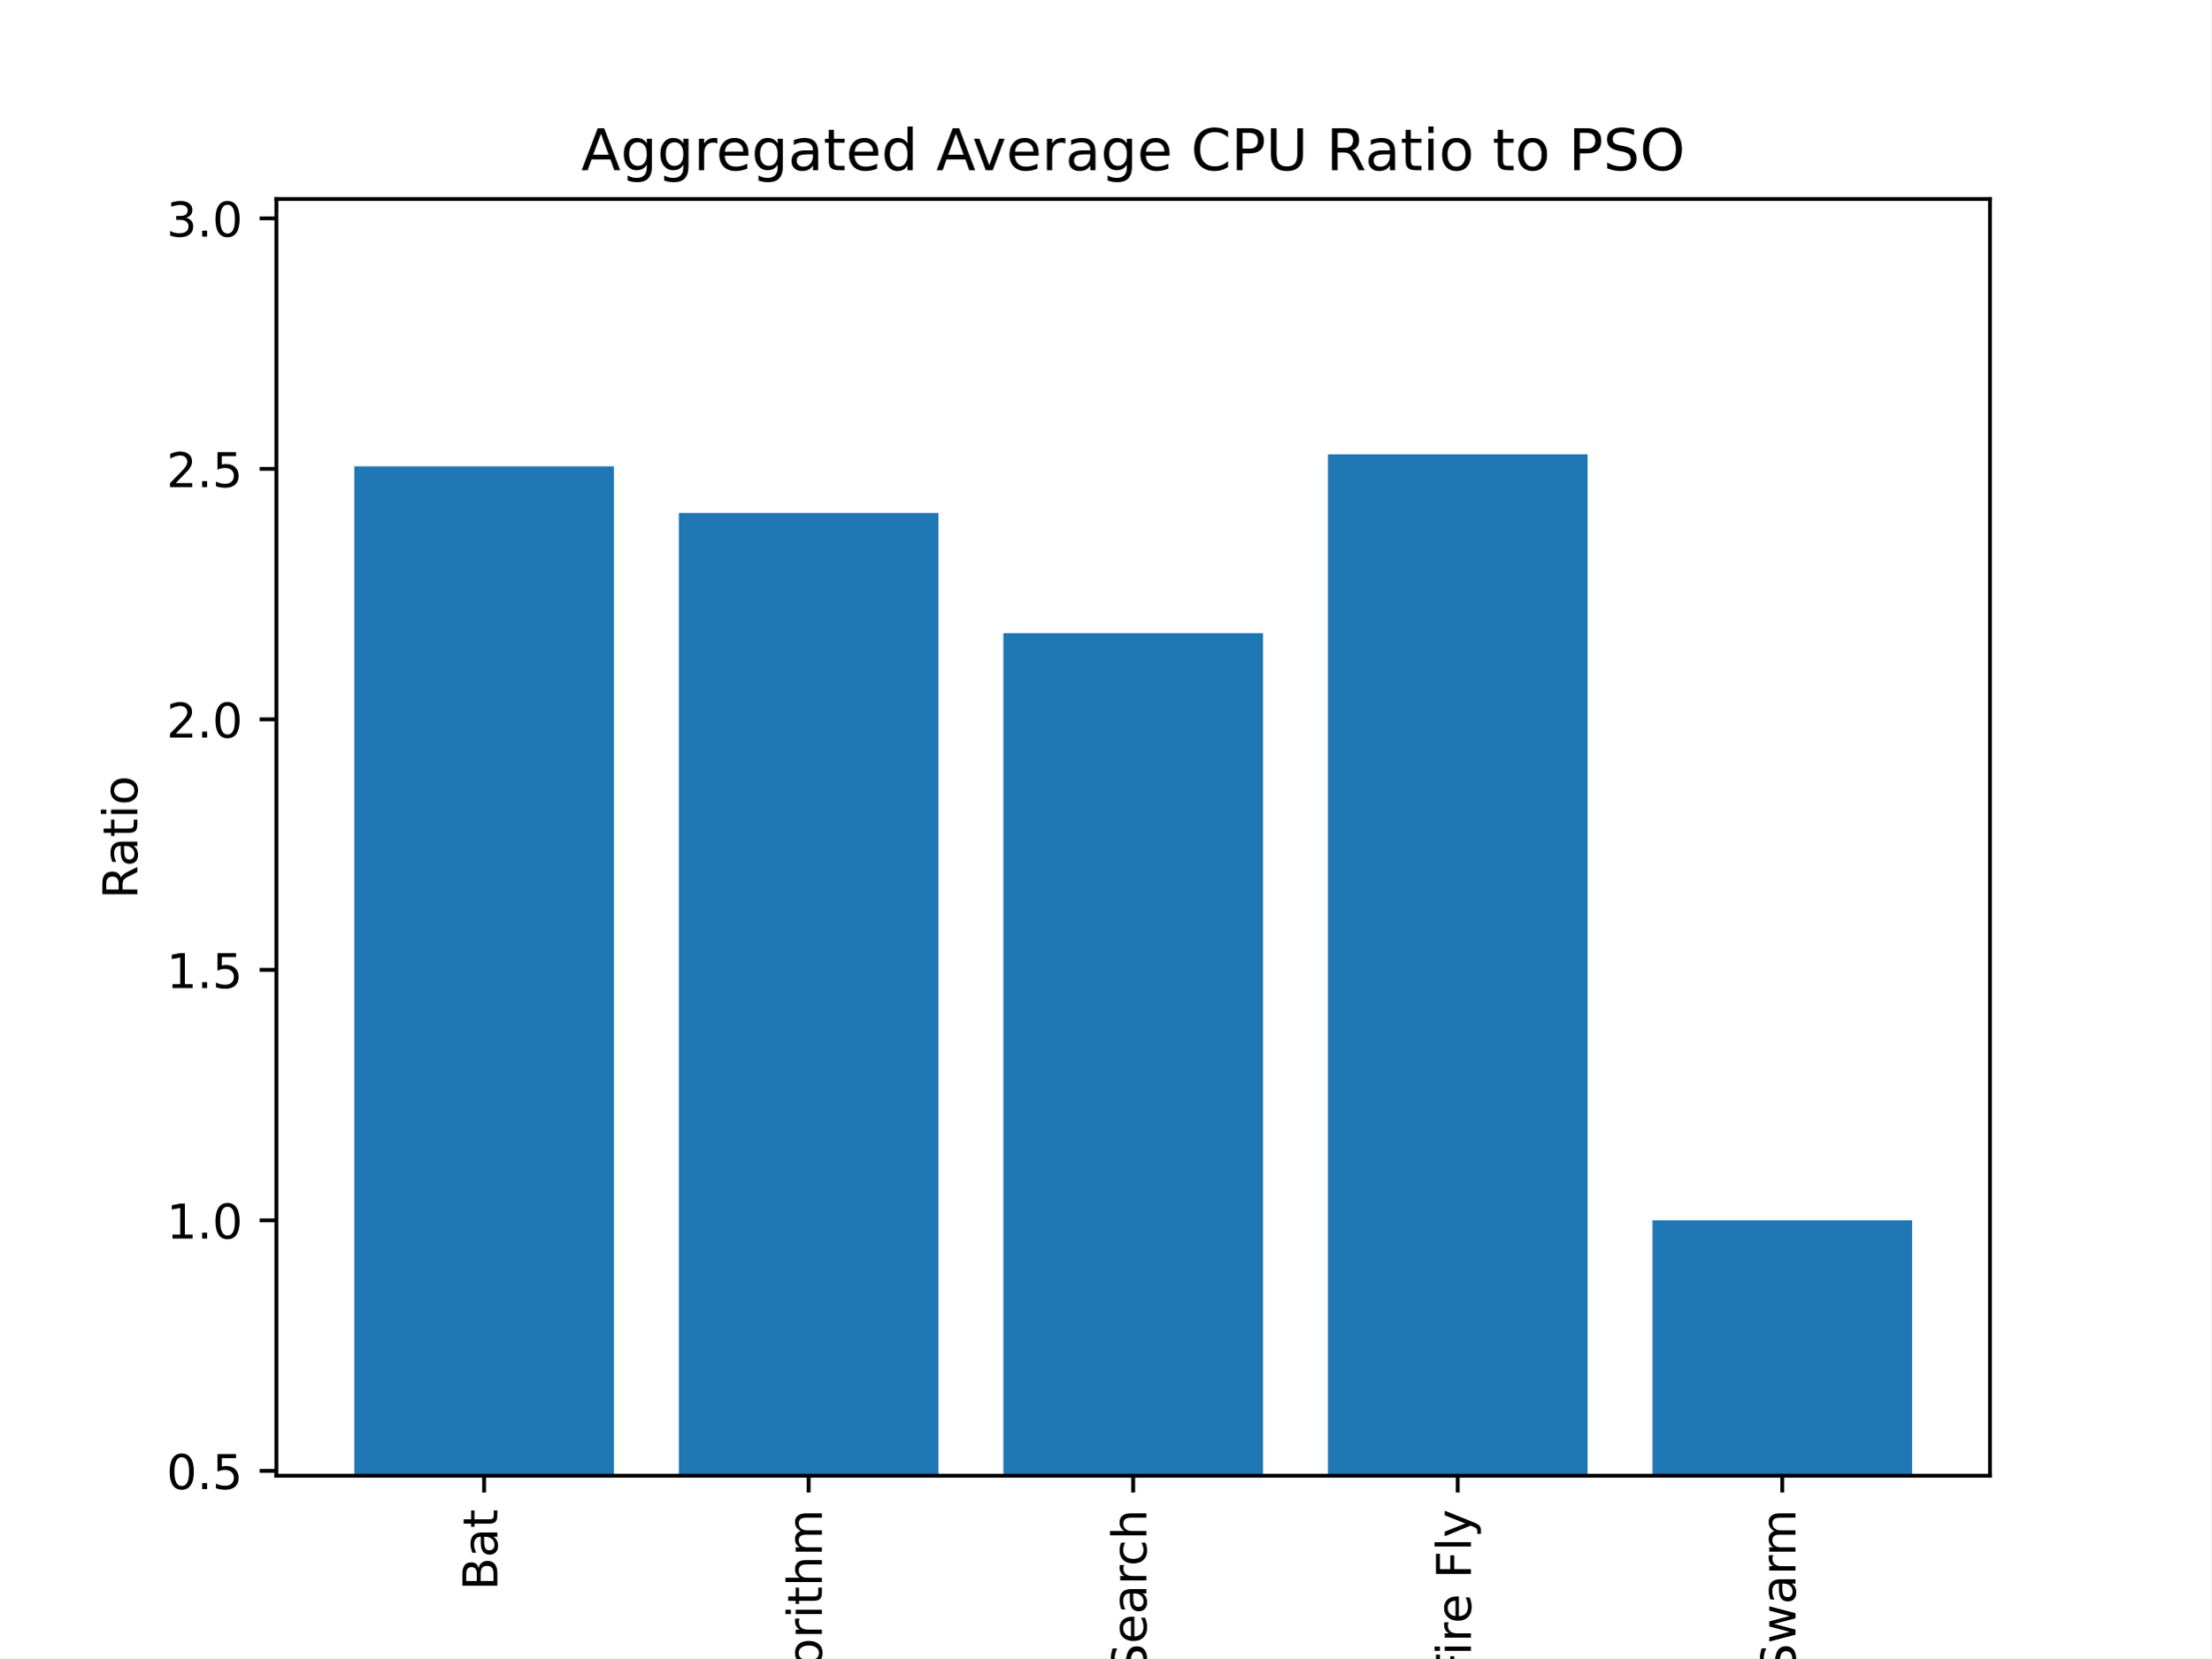
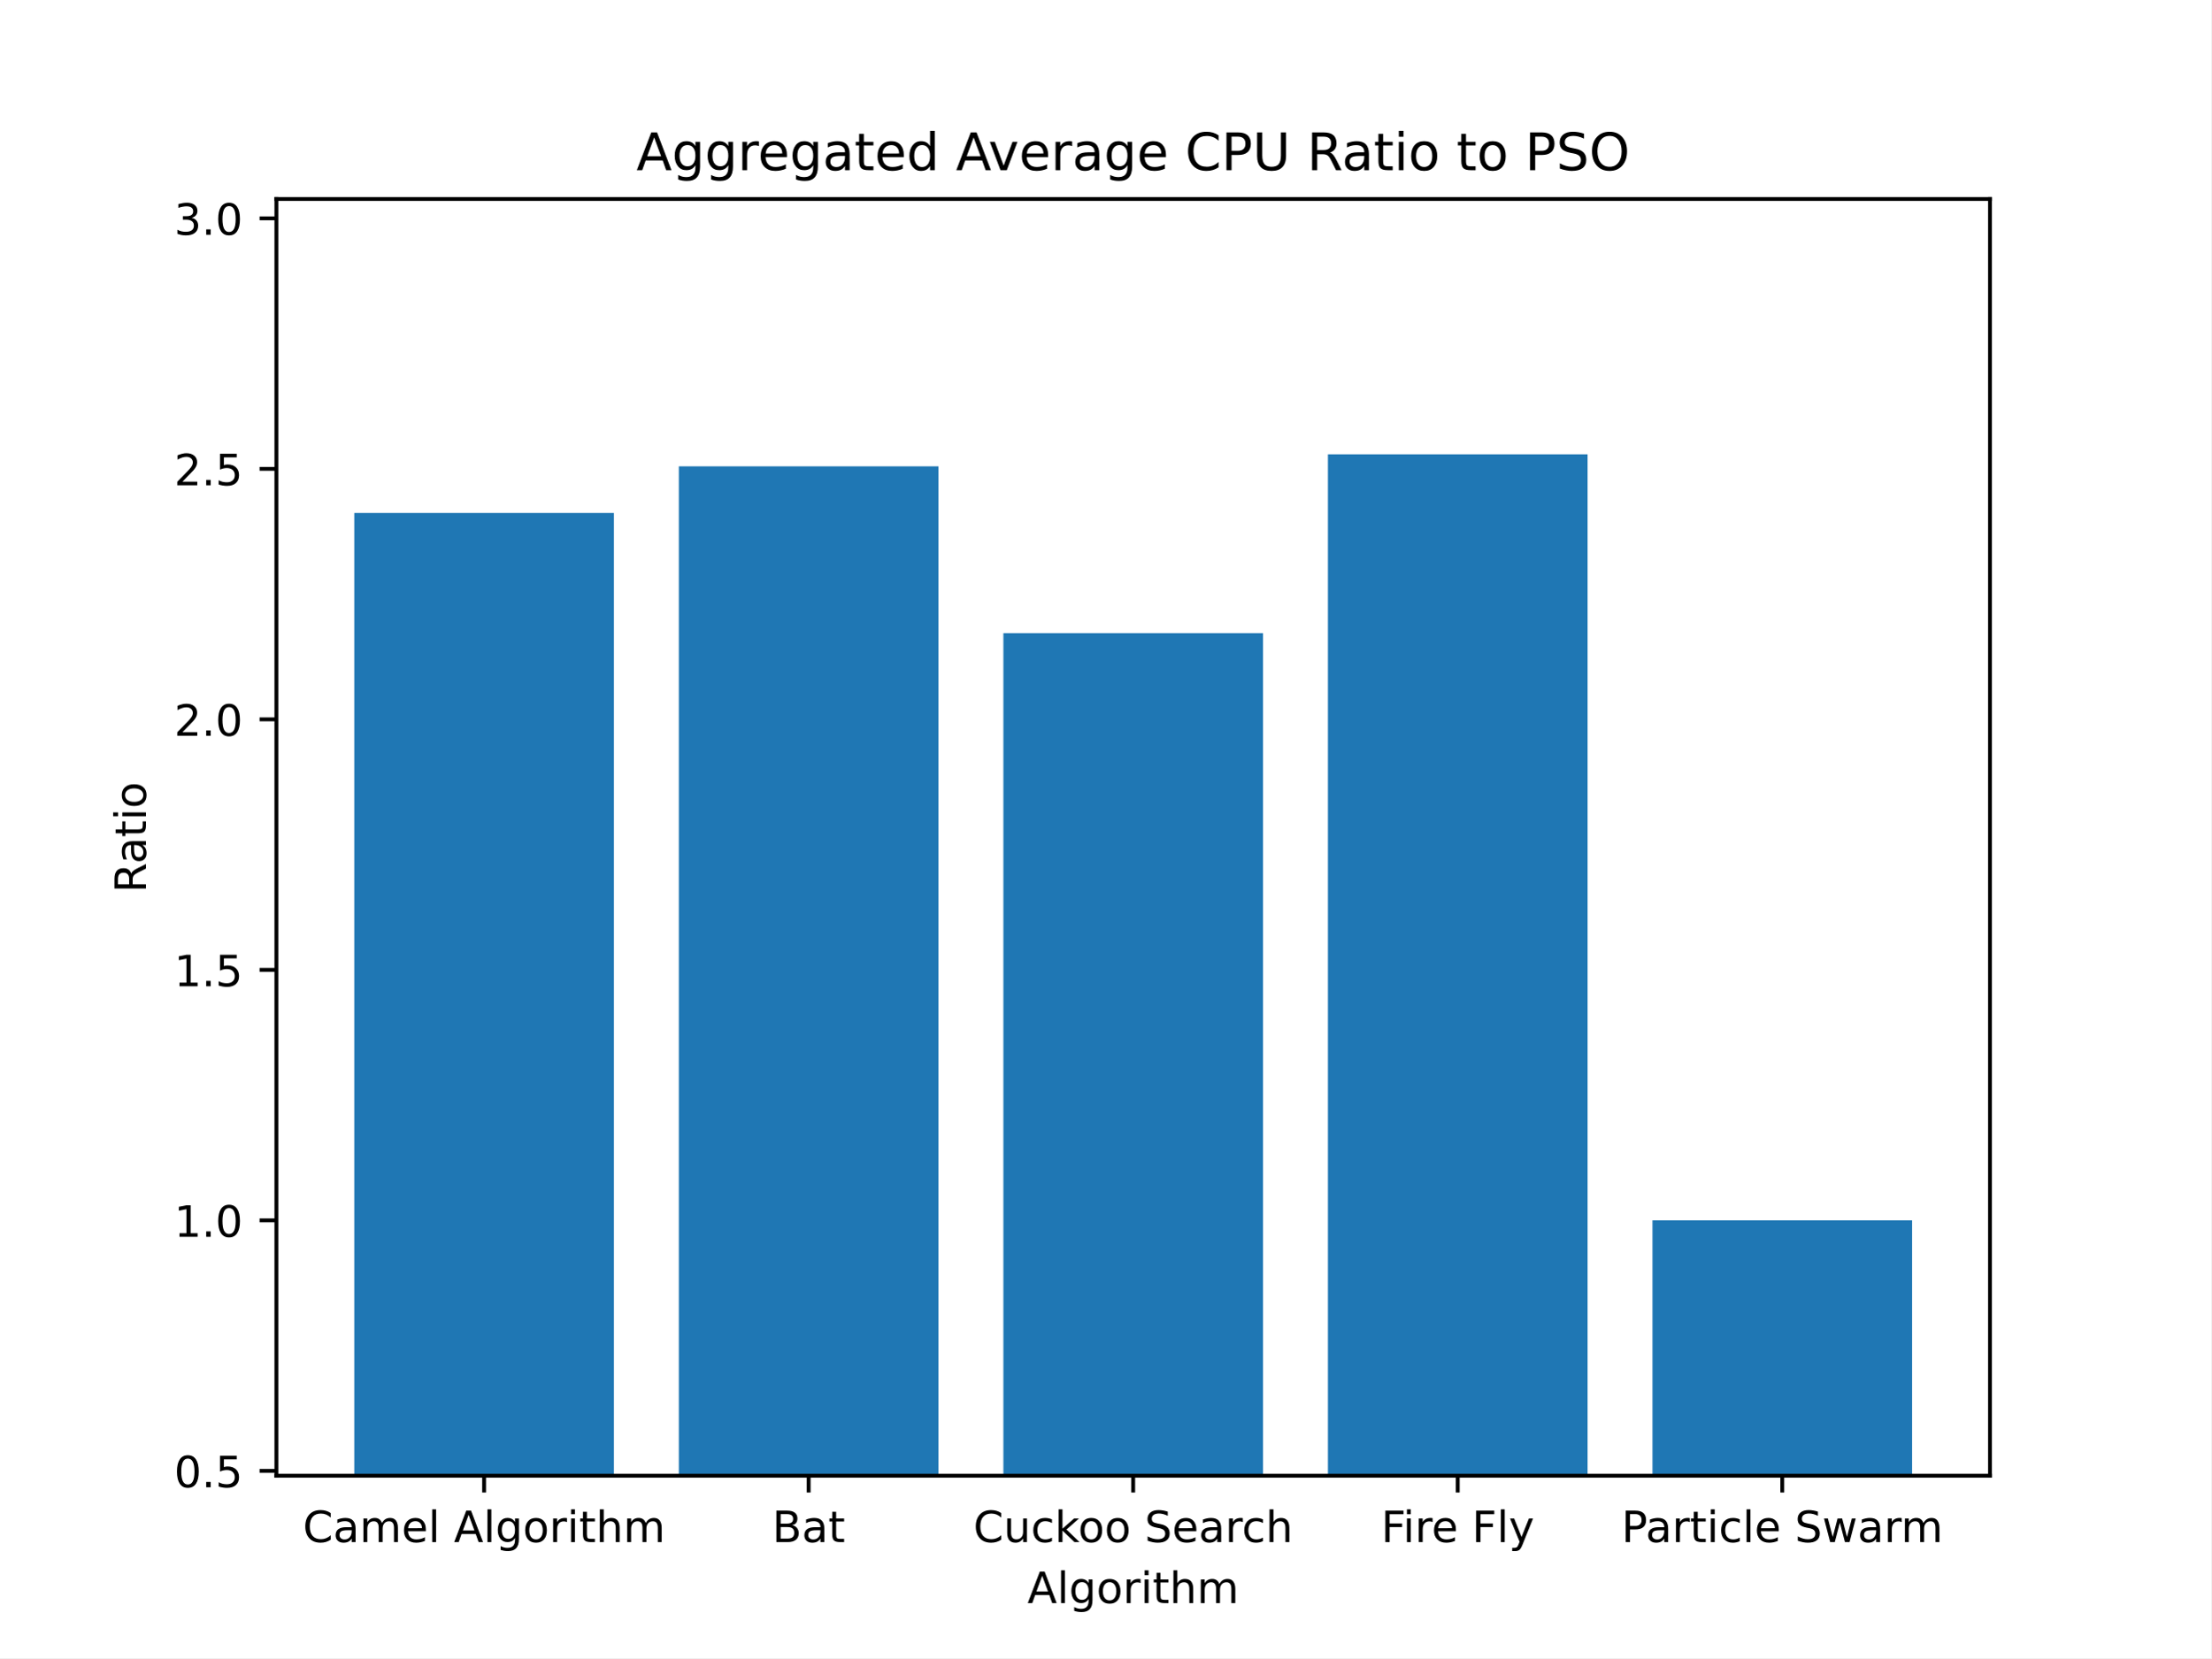
<svg xmlns="http://www.w3.org/2000/svg" xmlns:xlink="http://www.w3.org/1999/xlink" width="460.8pt" height="345.6pt" viewBox="0 0 460.8 345.6" version="1.1">
  <defs>
    <style type="text/css">*{stroke-linejoin: round; stroke-linecap: butt}</style>
  </defs>
  <g id="figure_1">
    <g id="patch_1">
      <path d="M 0 345.6  L 460.8 345.6  L 460.8 0  L 0 0  z " style="fill: #ffffff" />
    </g>
    <g id="axes_1">
      <g id="patch_2">
        <path d="M 57.6 307.584  L 414.72 307.584  L 414.72 41.472  L 57.6 41.472  z " style="fill: #ffffff" />
      </g>
      <g id="patch_3">
-         <path d="M 73.833 358.787  L 127.942 358.787  L 127.942 97.201  L 73.833 97.201  z " clip-path="url(#p4c6d7334a8)" style="fill: #1f77b4" />
+         <path d="M 73.833 358.787  L 127.942 358.787  L 127.942 106.912  L 73.833 106.912  z " clip-path="url(#p4c7af1ce9f)" style="fill: #1f77b4" />
      </g>
      <g id="patch_4">
-         <path d="M 141.469 358.787  L 195.578 358.787  L 195.578 106.912  L 141.469 106.912  z " clip-path="url(#p4c6d7334a8)" style="fill: #1f77b4" />
+         <path d="M 141.469 358.787  L 195.578 358.787  L 195.578 97.201  L 141.469 97.201  z " clip-path="url(#p4c7af1ce9f)" style="fill: #1f77b4" />
      </g>
      <g id="patch_5">
-         <path d="M 209.105 358.787  L 263.215 358.787  L 263.215 131.974  L 209.105 131.974  z " clip-path="url(#p4c6d7334a8)" style="fill: #1f77b4" />
+         <path d="M 209.105 358.787  L 263.215 358.787  L 263.215 131.974  L 209.105 131.974  z " clip-path="url(#p4c7af1ce9f)" style="fill: #1f77b4" />
      </g>
      <g id="patch_6">
-         <path d="M 276.742 358.787  L 330.851 358.787  L 330.851 94.694  L 276.742 94.694  z " clip-path="url(#p4c6d7334a8)" style="fill: #1f77b4" />
+         <path d="M 276.742 358.787  L 330.851 358.787  L 330.851 94.694  L 276.742 94.694  z " clip-path="url(#p4c7af1ce9f)" style="fill: #1f77b4" />
      </g>
      <g id="patch_7">
-         <path d="M 344.378 358.787  L 398.487 358.787  L 398.487 254.362  L 344.378 254.362  z " clip-path="url(#p4c6d7334a8)" style="fill: #1f77b4" />
+         <path d="M 344.378 358.787  L 398.487 358.787  L 398.487 254.362  L 344.378 254.362  z " clip-path="url(#p4c7af1ce9f)" style="fill: #1f77b4" />
      </g>
      <g id="matplotlib.axis_1">
        <g id="xtick_1">
          <g id="line2d_1">
            <defs>
-               <path id="m0f047993d8" d="M 0 0  L 0 3.5  " style="stroke: #000000; stroke-width: 0.8" />
+               <path id="maba3659eba" d="M 0 0  L 0 3.5  " style="stroke: #000000; stroke-width: 0.8" />
            </defs>
            <g>
-               <use xlink:href="#m0f047993d8" x="100.887" y="307.584" style="stroke: #000000; stroke-width: 0.8" />
+               <use xlink:href="#maba3659eba" x="100.887" y="307.584" style="stroke: #000000; stroke-width: 0.8" />
            </g>
          </g>
          <g id="text_1">
-             <g transform="translate(103.6466 331.4934)rotate(-90)scale(0.1 -0.1)">
-               <defs>
-                 <path id="DejaVuSans-42" d="M 1259 2228  L 1259 519  L 2272 519  Q 2781 519 3026 730  Q 3272 941 3272 1375  Q 3272 1813 3026 2020  Q 2781 2228 2272 2228  L 1259 2228  z M 1259 4147  L 1259 2741  L 2194 2741  Q 2656 2741 2882 2914  Q 3109 3088 3109 3444  Q 3109 3797 2882 3972  Q 2656 4147 2194 4147  L 1259 4147  z M 628 4666  L 2241 4666  Q 2963 4666 3353 4366  Q 3744 4066 3744 3513  Q 3744 3084 3544 2831  Q 3344 2578 2956 2516  Q 3422 2416 3680 2098  Q 3938 1781 3938 1306  Q 3938 681 3513 340  Q 3088 0 2303 0  L 628 0  L 628 4666  z " transform="scale(0.015625)" />
+             <g transform="translate(63.1168 321.4226)scale(0.09 -0.09)">
+               <defs>
+                 <path id="DejaVuSans-43" d="M 4122 4306  L 4122 3641  Q 3803 3938 3442 4084  Q 3081 4231 2675 4231  Q 1875 4231 1450 3742  Q 1025 3253 1025 2328  Q 1025 1406 1450 917  Q 1875 428 2675 428  Q 3081 428 3442 575  Q 3803 722 4122 1019  L 4122 359  Q 3791 134 3420 21  Q 3050 -91 2638 -91  Q 1578 -91 968 557  Q 359 1206 359 2328  Q 359 3453 968 4101  Q 1578 4750 2638 4750  Q 3056 4750 3426 4639  Q 3797 4528 4122 4306  z " transform="scale(0.015625)" />
                <path id="DejaVuSans-61" d="M 2194 1759  Q 1497 1759 1228 1600  Q 959 1441 959 1056  Q 959 750 1161 570  Q 1363 391 1709 391  Q 2188 391 2477 730  Q 2766 1069 2766 1631  L 2766 1759  L 2194 1759  z M 3341 1997  L 3341 0  L 2766 0  L 2766 531  Q 2569 213 2275 61  Q 1981 -91 1556 -91  Q 1019 -91 701 211  Q 384 513 384 1019  Q 384 1609 779 1909  Q 1175 2209 1959 2209  L 2766 2209  L 2766 2266  Q 2766 2663 2505 2880  Q 2244 3097 1772 3097  Q 1472 3097 1187 3025  Q 903 2953 641 2809  L 641 3341  Q 956 3463 1253 3523  Q 1550 3584 1831 3584  Q 2591 3584 2966 3190  Q 3341 2797 3341 1997  z " transform="scale(0.015625)" />
-                 <path id="DejaVuSans-74" d="M 1172 4494  L 1172 3500  L 2356 3500  L 2356 3053  L 1172 3053  L 1172 1153  Q 1172 725 1289 603  Q 1406 481 1766 481  L 2356 481  L 2356 0  L 1766 0  Q 1100 0 847 248  Q 594 497 594 1153  L 594 3053  L 172 3053  L 172 3500  L 594 3500  L 594 4494  L 1172 4494  z " transform="scale(0.015625)" />
-               </defs>
-               <use xlink:href="#DejaVuSans-42" />
-               <use xlink:href="#DejaVuSans-61" x="68.604" />
-               <use xlink:href="#DejaVuSans-74" x="129.883" />
-             </g>
-           </g>
-         </g>
-         <g id="xtick_2">
-           <g id="line2d_2">
-             <g>
-               <use xlink:href="#m0f047993d8" x="168.524" y="307.584" style="stroke: #000000; stroke-width: 0.8" />
-             </g>
-           </g>
-           <g id="text_2">
-             <g transform="translate(171.283 398.5184)rotate(-90)scale(0.1 -0.1)">
-               <defs>
-                 <path id="DejaVuSans-43" d="M 4122 4306  L 4122 3641  Q 3803 3938 3442 4084  Q 3081 4231 2675 4231  Q 1875 4231 1450 3742  Q 1025 3253 1025 2328  Q 1025 1406 1450 917  Q 1875 428 2675 428  Q 3081 428 3442 575  Q 3803 722 4122 1019  L 4122 359  Q 3791 134 3420 21  Q 3050 -91 2638 -91  Q 1578 -91 968 557  Q 359 1206 359 2328  Q 359 3453 968 4101  Q 1578 4750 2638 4750  Q 3056 4750 3426 4639  Q 3797 4528 4122 4306  z " transform="scale(0.015625)" />
                <path id="DejaVuSans-6d" d="M 3328 2828  Q 3544 3216 3844 3400  Q 4144 3584 4550 3584  Q 5097 3584 5394 3201  Q 5691 2819 5691 2113  L 5691 0  L 5113 0  L 5113 2094  Q 5113 2597 4934 2840  Q 4756 3084 4391 3084  Q 3944 3084 3684 2787  Q 3425 2491 3425 1978  L 3425 0  L 2847 0  L 2847 2094  Q 2847 2600 2669 2842  Q 2491 3084 2119 3084  Q 1678 3084 1418 2786  Q 1159 2488 1159 1978  L 1159 0  L 581 0  L 581 3500  L 1159 3500  L 1159 2956  Q 1356 3278 1631 3431  Q 1906 3584 2284 3584  Q 2666 3584 2933 3390  Q 3200 3197 3328 2828  z " transform="scale(0.015625)" />
                <path id="DejaVuSans-65" d="M 3597 1894  L 3597 1613  L 953 1613  Q 991 1019 1311 708  Q 1631 397 2203 397  Q 2534 397 2845 478  Q 3156 559 3463 722  L 3463 178  Q 3153 47 2828 -22  Q 2503 -91 2169 -91  Q 1331 -91 842 396  Q 353 884 353 1716  Q 353 2575 817 3079  Q 1281 3584 2069 3584  Q 2775 3584 3186 3129  Q 3597 2675 3597 1894  z M 3022 2063  Q 3016 2534 2758 2815  Q 2500 3097 2075 3097  Q 1594 3097 1305 2825  Q 1016 2553 972 2059  L 3022 2063  z " transform="scale(0.015625)" />
                <path id="DejaVuSans-6c" d="M 603 4863  L 1178 4863  L 1178 0  L 603 0  L 603 4863  z " transform="scale(0.015625)" />
                <path id="DejaVuSans-20" transform="scale(0.015625)" />
                <path id="DejaVuSans-41" d="M 2188 4044  L 1331 1722  L 3047 1722  L 2188 4044  z M 1831 4666  L 2547 4666  L 4325 0  L 3669 0  L 3244 1197  L 1141 1197  L 716 0  L 50 0  L 1831 4666  z " transform="scale(0.015625)" />
                <path id="DejaVuSans-67" d="M 2906 1791  Q 2906 2416 2648 2759  Q 2391 3103 1925 3103  Q 1463 3103 1205 2759  Q 947 2416 947 1791  Q 947 1169 1205 825  Q 1463 481 1925 481  Q 2391 481 2648 825  Q 2906 1169 2906 1791  z M 3481 434  Q 3481 -459 3084 -895  Q 2688 -1331 1869 -1331  Q 1566 -1331 1297 -1286  Q 1028 -1241 775 -1147  L 775 -588  Q 1028 -725 1275 -790  Q 1522 -856 1778 -856  Q 2344 -856 2625 -561  Q 2906 -266 2906 331  L 2906 616  Q 2728 306 2450 153  Q 2172 0 1784 0  Q 1141 0 747 490  Q 353 981 353 1791  Q 353 2603 747 3093  Q 1141 3584 1784 3584  Q 2172 3584 2450 3431  Q 2728 3278 2906 2969  L 2906 3500  L 3481 3500  L 3481 434  z " transform="scale(0.015625)" />
                <path id="DejaVuSans-6f" d="M 1959 3097  Q 1497 3097 1228 2736  Q 959 2375 959 1747  Q 959 1119 1226 758  Q 1494 397 1959 397  Q 2419 397 2687 759  Q 2956 1122 2956 1747  Q 2956 2369 2687 2733  Q 2419 3097 1959 3097  z M 1959 3584  Q 2709 3584 3137 3096  Q 3566 2609 3566 1747  Q 3566 888 3137 398  Q 2709 -91 1959 -91  Q 1206 -91 779 398  Q 353 888 353 1747  Q 353 2609 779 3096  Q 1206 3584 1959 3584  z " transform="scale(0.015625)" />
                <path id="DejaVuSans-72" d="M 2631 2963  Q 2534 3019 2420 3045  Q 2306 3072 2169 3072  Q 1681 3072 1420 2755  Q 1159 2438 1159 1844  L 1159 0  L 581 0  L 581 3500  L 1159 3500  L 1159 2956  Q 1341 3275 1631 3429  Q 1922 3584 2338 3584  Q 2397 3584 2469 3576  Q 2541 3569 2628 3553  L 2631 2963  z " transform="scale(0.015625)" />
                <path id="DejaVuSans-69" d="M 603 3500  L 1178 3500  L 1178 0  L 603 0  L 603 3500  z M 603 4863  L 1178 4863  L 1178 4134  L 603 4134  L 603 4863  z " transform="scale(0.015625)" />
+                 <path id="DejaVuSans-74" d="M 1172 4494  L 1172 3500  L 2356 3500  L 2356 3053  L 1172 3053  L 1172 1153  Q 1172 725 1289 603  Q 1406 481 1766 481  L 2356 481  L 2356 0  L 1766 0  Q 1100 0 847 248  Q 594 497 594 1153  L 594 3053  L 172 3053  L 172 3500  L 594 3500  L 594 4494  L 1172 4494  z " transform="scale(0.015625)" />
                <path id="DejaVuSans-68" d="M 3513 2113  L 3513 0  L 2938 0  L 2938 2094  Q 2938 2591 2744 2837  Q 2550 3084 2163 3084  Q 1697 3084 1428 2787  Q 1159 2491 1159 1978  L 1159 0  L 581 0  L 581 4863  L 1159 4863  L 1159 2956  Q 1366 3272 1645 3428  Q 1925 3584 2291 3584  Q 2894 3584 3203 3211  Q 3513 2838 3513 2113  z " transform="scale(0.015625)" />
              </defs>
              <use xlink:href="#DejaVuSans-43" />
              <use xlink:href="#DejaVuSans-61" x="69.824" />
              <use xlink:href="#DejaVuSans-6d" x="131.104" />
              <use xlink:href="#DejaVuSans-65" x="228.516" />
              <use xlink:href="#DejaVuSans-6c" x="290.039" />
              <use xlink:href="#DejaVuSans-20" x="317.822" />
              <use xlink:href="#DejaVuSans-41" x="349.609" />
              <use xlink:href="#DejaVuSans-6c" x="418.018" />
              <use xlink:href="#DejaVuSans-67" x="445.801" />
              <use xlink:href="#DejaVuSans-6f" x="509.277" />
              <use xlink:href="#DejaVuSans-72" x="570.459" />
              <use xlink:href="#DejaVuSans-69" x="611.572" />
              <use xlink:href="#DejaVuSans-74" x="639.355" />
              <use xlink:href="#DejaVuSans-68" x="678.564" />
              <use xlink:href="#DejaVuSans-6d" x="741.943" />
            </g>
          </g>
        </g>
+         <g id="xtick_2">
+           <g id="line2d_2">
+             <g>
+               <use xlink:href="#maba3659eba" x="168.524" y="307.584" style="stroke: #000000; stroke-width: 0.8" />
+             </g>
+           </g>
+           <g id="text_2">
+             <g transform="translate(160.9144 321.4226)scale(0.09 -0.09)">
+               <defs>
+                 <path id="DejaVuSans-42" d="M 1259 2228  L 1259 519  L 2272 519  Q 2781 519 3026 730  Q 3272 941 3272 1375  Q 3272 1813 3026 2020  Q 2781 2228 2272 2228  L 1259 2228  z M 1259 4147  L 1259 2741  L 2194 2741  Q 2656 2741 2882 2914  Q 3109 3088 3109 3444  Q 3109 3797 2882 3972  Q 2656 4147 2194 4147  L 1259 4147  z M 628 4666  L 2241 4666  Q 2963 4666 3353 4366  Q 3744 4066 3744 3513  Q 3744 3084 3544 2831  Q 3344 2578 2956 2516  Q 3422 2416 3680 2098  Q 3938 1781 3938 1306  Q 3938 681 3513 340  Q 3088 0 2303 0  L 628 0  L 628 4666  z " transform="scale(0.015625)" />
+               </defs>
+               <use xlink:href="#DejaVuSans-42" />
+               <use xlink:href="#DejaVuSans-61" x="68.604" />
+               <use xlink:href="#DejaVuSans-74" x="129.883" />
+             </g>
+           </g>
+         </g>
        <g id="xtick_3">
          <g id="line2d_3">
            <g>
-               <use xlink:href="#m0f047993d8" x="236.16" y="307.584" style="stroke: #000000; stroke-width: 0.8" />
+               <use xlink:href="#maba3659eba" x="236.16" y="307.584" style="stroke: #000000; stroke-width: 0.8" />
            </g>
          </g>
          <g id="text_3">
-             <g transform="translate(238.9194 388.5981)rotate(-90)scale(0.1 -0.1)">
+             <g transform="translate(202.8537 321.4226)scale(0.09 -0.09)">
              <defs>
                <path id="DejaVuSans-75" d="M 544 1381  L 544 3500  L 1119 3500  L 1119 1403  Q 1119 906 1312 657  Q 1506 409 1894 409  Q 2359 409 2629 706  Q 2900 1003 2900 1516  L 2900 3500  L 3475 3500  L 3475 0  L 2900 0  L 2900 538  Q 2691 219 2414 64  Q 2138 -91 1772 -91  Q 1169 -91 856 284  Q 544 659 544 1381  z M 1991 3584  L 1991 3584  z " transform="scale(0.015625)" />
                <path id="DejaVuSans-63" d="M 3122 3366  L 3122 2828  Q 2878 2963 2633 3030  Q 2388 3097 2138 3097  Q 1578 3097 1268 2742  Q 959 2388 959 1747  Q 959 1106 1268 751  Q 1578 397 2138 397  Q 2388 397 2633 464  Q 2878 531 3122 666  L 3122 134  Q 2881 22 2623 -34  Q 2366 -91 2075 -91  Q 1284 -91 818 406  Q 353 903 353 1747  Q 353 2603 823 3093  Q 1294 3584 2113 3584  Q 2378 3584 2631 3529  Q 2884 3475 3122 3366  z " transform="scale(0.015625)" />
                <path id="DejaVuSans-6b" d="M 581 4863  L 1159 4863  L 1159 1991  L 2875 3500  L 3609 3500  L 1753 1863  L 3688 0  L 2938 0  L 1159 1709  L 1159 0  L 581 0  L 581 4863  z " transform="scale(0.015625)" />
                <path id="DejaVuSans-53" d="M 3425 4513  L 3425 3897  Q 3066 4069 2747 4153  Q 2428 4238 2131 4238  Q 1616 4238 1336 4038  Q 1056 3838 1056 3469  Q 1056 3159 1242 3001  Q 1428 2844 1947 2747  L 2328 2669  Q 3034 2534 3370 2195  Q 3706 1856 3706 1288  Q 3706 609 3251 259  Q 2797 -91 1919 -91  Q 1588 -91 1214 -16  Q 841 59 441 206  L 441 856  Q 825 641 1194 531  Q 1563 422 1919 422  Q 2459 422 2753 634  Q 3047 847 3047 1241  Q 3047 1584 2836 1778  Q 2625 1972 2144 2069  L 1759 2144  Q 1053 2284 737 2584  Q 422 2884 422 3419  Q 422 4038 858 4394  Q 1294 4750 2059 4750  Q 2388 4750 2728 4690  Q 3069 4631 3425 4513  z " transform="scale(0.015625)" />
              </defs>
              <use xlink:href="#DejaVuSans-43" />
              <use xlink:href="#DejaVuSans-75" x="69.824" />
              <use xlink:href="#DejaVuSans-63" x="133.203" />
              <use xlink:href="#DejaVuSans-6b" x="188.184" />
              <use xlink:href="#DejaVuSans-6f" x="242.469" />
              <use xlink:href="#DejaVuSans-6f" x="303.65" />
              <use xlink:href="#DejaVuSans-20" x="364.832" />
              <use xlink:href="#DejaVuSans-53" x="396.619" />
              <use xlink:href="#DejaVuSans-65" x="460.096" />
              <use xlink:href="#DejaVuSans-61" x="521.619" />
              <use xlink:href="#DejaVuSans-72" x="582.898" />
              <use xlink:href="#DejaVuSans-63" x="621.762" />
              <use xlink:href="#DejaVuSans-68" x="676.742" />
            </g>
          </g>
        </g>
        <g id="xtick_4">
          <g id="line2d_4">
            <g>
-               <use xlink:href="#m0f047993d8" x="303.796" y="307.584" style="stroke: #000000; stroke-width: 0.8" />
+               <use xlink:href="#maba3659eba" x="303.796" y="307.584" style="stroke: #000000; stroke-width: 0.8" />
            </g>
          </g>
          <g id="text_4">
-             <g transform="translate(306.5557 350.0543)rotate(-90)scale(0.1 -0.1)">
+             <g transform="translate(287.8347 321.4226)scale(0.09 -0.09)">
              <defs>
                <path id="DejaVuSans-46" d="M 628 4666  L 3309 4666  L 3309 4134  L 1259 4134  L 1259 2759  L 3109 2759  L 3109 2228  L 1259 2228  L 1259 0  L 628 0  L 628 4666  z " transform="scale(0.015625)" />
                <path id="DejaVuSans-79" d="M 2059 -325  Q 1816 -950 1584 -1140  Q 1353 -1331 966 -1331  L 506 -1331  L 506 -850  L 844 -850  Q 1081 -850 1212 -737  Q 1344 -625 1503 -206  L 1606 56  L 191 3500  L 800 3500  L 1894 763  L 2988 3500  L 3597 3500  L 2059 -325  z " transform="scale(0.015625)" />
              </defs>
              <use xlink:href="#DejaVuSans-46" />
              <use xlink:href="#DejaVuSans-69" x="50.27" />
              <use xlink:href="#DejaVuSans-72" x="78.053" />
              <use xlink:href="#DejaVuSans-65" x="116.916" />
              <use xlink:href="#DejaVuSans-20" x="178.439" />
              <use xlink:href="#DejaVuSans-46" x="210.227" />
              <use xlink:href="#DejaVuSans-6c" x="267.746" />
              <use xlink:href="#DejaVuSans-79" x="295.529" />
            </g>
          </g>
        </g>
        <g id="xtick_5">
          <g id="line2d_5">
            <g>
-               <use xlink:href="#m0f047993d8" x="371.433" y="307.584" style="stroke: #000000; stroke-width: 0.8" />
+               <use xlink:href="#maba3659eba" x="371.433" y="307.584" style="stroke: #000000; stroke-width: 0.8" />
            </g>
          </g>
          <g id="text_5">
-             <g transform="translate(374.1921 389.0403)rotate(-90)scale(0.1 -0.1)">
+             <g transform="translate(337.9274 321.4226)scale(0.09 -0.09)">
              <defs>
                <path id="DejaVuSans-50" d="M 1259 4147  L 1259 2394  L 2053 2394  Q 2494 2394 2734 2622  Q 2975 2850 2975 3272  Q 2975 3691 2734 3919  Q 2494 4147 2053 4147  L 1259 4147  z M 628 4666  L 2053 4666  Q 2838 4666 3239 4311  Q 3641 3956 3641 3272  Q 3641 2581 3239 2228  Q 2838 1875 2053 1875  L 1259 1875  L 1259 0  L 628 0  L 628 4666  z " transform="scale(0.015625)" />
                <path id="DejaVuSans-77" d="M 269 3500  L 844 3500  L 1563 769  L 2278 3500  L 2956 3500  L 3675 769  L 4391 3500  L 4966 3500  L 4050 0  L 3372 0  L 2619 2869  L 1863 0  L 1184 0  L 269 3500  z " transform="scale(0.015625)" />
              </defs>
              <use xlink:href="#DejaVuSans-50" />
              <use xlink:href="#DejaVuSans-61" x="55.803" />
              <use xlink:href="#DejaVuSans-72" x="117.082" />
              <use xlink:href="#DejaVuSans-74" x="158.195" />
              <use xlink:href="#DejaVuSans-69" x="197.404" />
              <use xlink:href="#DejaVuSans-63" x="225.188" />
              <use xlink:href="#DejaVuSans-6c" x="280.168" />
              <use xlink:href="#DejaVuSans-65" x="307.951" />
              <use xlink:href="#DejaVuSans-20" x="369.475" />
              <use xlink:href="#DejaVuSans-53" x="401.262" />
              <use xlink:href="#DejaVuSans-77" x="464.738" />
              <use xlink:href="#DejaVuSans-61" x="546.525" />
              <use xlink:href="#DejaVuSans-72" x="607.805" />
              <use xlink:href="#DejaVuSans-6d" x="647.168" />
            </g>
          </g>
        </g>
        <g id="text_6">
-           <g transform="translate(211.6733 410.1168)scale(0.1 -0.1)">
+           <g transform="translate(214.122 334.1329)scale(0.09 -0.09)">
            <use xlink:href="#DejaVuSans-41" />
            <use xlink:href="#DejaVuSans-6c" x="68.408" />
            <use xlink:href="#DejaVuSans-67" x="96.191" />
            <use xlink:href="#DejaVuSans-6f" x="159.668" />
            <use xlink:href="#DejaVuSans-72" x="220.85" />
            <use xlink:href="#DejaVuSans-69" x="261.963" />
            <use xlink:href="#DejaVuSans-74" x="289.746" />
            <use xlink:href="#DejaVuSans-68" x="328.955" />
            <use xlink:href="#DejaVuSans-6d" x="392.334" />
          </g>
        </g>
      </g>
      <g id="matplotlib.axis_2">
        <g id="ytick_1">
          <g id="line2d_6">
            <defs>
-               <path id="mabac243c53" d="M 0 0  L -3.5 0  " style="stroke: #000000; stroke-width: 0.8" />
+               <path id="m95bb08b1e3" d="M 0 0  L -3.5 0  " style="stroke: #000000; stroke-width: 0.8" />
            </defs>
            <g>
-               <use xlink:href="#mabac243c53" x="57.6" y="306.575" style="stroke: #000000; stroke-width: 0.8" />
+               <use xlink:href="#m95bb08b1e3" x="57.6" y="306.575" style="stroke: #000000; stroke-width: 0.8" />
            </g>
          </g>
          <g id="text_7">
-             <g transform="translate(34.69687 310.3738)scale(0.1 -0.1)">
+             <g transform="translate(36.28719 309.9938)scale(0.09 -0.09)">
              <defs>
                <path id="DejaVuSans-30" d="M 2034 4250  Q 1547 4250 1301 3770  Q 1056 3291 1056 2328  Q 1056 1369 1301 889  Q 1547 409 2034 409  Q 2525 409 2770 889  Q 3016 1369 3016 2328  Q 3016 3291 2770 3770  Q 2525 4250 2034 4250  z M 2034 4750  Q 2819 4750 3233 4129  Q 3647 3509 3647 2328  Q 3647 1150 3233 529  Q 2819 -91 2034 -91  Q 1250 -91 836 529  Q 422 1150 422 2328  Q 422 3509 836 4129  Q 1250 4750 2034 4750  z " transform="scale(0.015625)" />
                <path id="DejaVuSans-2e" d="M 684 794  L 1344 794  L 1344 0  L 684 0  L 684 794  z " transform="scale(0.015625)" />
                <path id="DejaVuSans-35" d="M 691 4666  L 3169 4666  L 3169 4134  L 1269 4134  L 1269 2991  Q 1406 3038 1543 3061  Q 1681 3084 1819 3084  Q 2600 3084 3056 2656  Q 3513 2228 3513 1497  Q 3513 744 3044 326  Q 2575 -91 1722 -91  Q 1428 -91 1123 -41  Q 819 9 494 109  L 494 744  Q 775 591 1075 516  Q 1375 441 1709 441  Q 2250 441 2565 725  Q 2881 1009 2881 1497  Q 2881 1984 2565 2268  Q 2250 2553 1709 2553  Q 1456 2553 1204 2497  Q 953 2441 691 2322  L 691 4666  z " transform="scale(0.015625)" />
              </defs>
              <use xlink:href="#DejaVuSans-30" />
              <use xlink:href="#DejaVuSans-2e" x="63.623" />
              <use xlink:href="#DejaVuSans-35" x="95.41" />
            </g>
          </g>
        </g>
        <g id="ytick_2">
          <g id="line2d_7">
            <g>
-               <use xlink:href="#mabac243c53" x="57.6" y="254.362" style="stroke: #000000; stroke-width: 0.8" />
+               <use xlink:href="#m95bb08b1e3" x="57.6" y="254.362" style="stroke: #000000; stroke-width: 0.8" />
            </g>
          </g>
          <g id="text_8">
-             <g transform="translate(34.69687 258.1608)scale(0.1 -0.1)">
+             <g transform="translate(36.28719 257.7809)scale(0.09 -0.09)">
              <defs>
                <path id="DejaVuSans-31" d="M 794 531  L 1825 531  L 1825 4091  L 703 3866  L 703 4441  L 1819 4666  L 2450 4666  L 2450 531  L 3481 531  L 3481 0  L 794 0  L 794 531  z " transform="scale(0.015625)" />
              </defs>
              <use xlink:href="#DejaVuSans-31" />
              <use xlink:href="#DejaVuSans-2e" x="63.623" />
              <use xlink:href="#DejaVuSans-30" x="95.41" />
            </g>
          </g>
        </g>
        <g id="ytick_3">
          <g id="line2d_8">
            <g>
-               <use xlink:href="#mabac243c53" x="57.6" y="202.149" style="stroke: #000000; stroke-width: 0.8" />
+               <use xlink:href="#m95bb08b1e3" x="57.6" y="202.149" style="stroke: #000000; stroke-width: 0.8" />
            </g>
          </g>
          <g id="text_9">
-             <g transform="translate(34.69687 205.9479)scale(0.1 -0.1)">
+             <g transform="translate(36.28719 205.5679)scale(0.09 -0.09)">
              <use xlink:href="#DejaVuSans-31" />
              <use xlink:href="#DejaVuSans-2e" x="63.623" />
              <use xlink:href="#DejaVuSans-35" x="95.41" />
            </g>
          </g>
        </g>
        <g id="ytick_4">
          <g id="line2d_9">
            <g>
-               <use xlink:href="#mabac243c53" x="57.6" y="149.936" style="stroke: #000000; stroke-width: 0.8" />
+               <use xlink:href="#m95bb08b1e3" x="57.6" y="149.936" style="stroke: #000000; stroke-width: 0.8" />
            </g>
          </g>
          <g id="text_10">
-             <g transform="translate(34.69687 153.7349)scale(0.1 -0.1)">
+             <g transform="translate(36.28719 153.355)scale(0.09 -0.09)">
              <defs>
                <path id="DejaVuSans-32" d="M 1228 531  L 3431 531  L 3431 0  L 469 0  L 469 531  Q 828 903 1448 1529  Q 2069 2156 2228 2338  Q 2531 2678 2651 2914  Q 2772 3150 2772 3378  Q 2772 3750 2511 3984  Q 2250 4219 1831 4219  Q 1534 4219 1204 4116  Q 875 4013 500 3803  L 500 4441  Q 881 4594 1212 4672  Q 1544 4750 1819 4750  Q 2544 4750 2975 4387  Q 3406 4025 3406 3419  Q 3406 3131 3298 2873  Q 3191 2616 2906 2266  Q 2828 2175 2409 1742  Q 1991 1309 1228 531  z " transform="scale(0.015625)" />
              </defs>
              <use xlink:href="#DejaVuSans-32" />
              <use xlink:href="#DejaVuSans-2e" x="63.623" />
              <use xlink:href="#DejaVuSans-30" x="95.41" />
            </g>
          </g>
        </g>
        <g id="ytick_5">
          <g id="line2d_10">
            <g>
-               <use xlink:href="#mabac243c53" x="57.6" y="97.723" style="stroke: #000000; stroke-width: 0.8" />
+               <use xlink:href="#m95bb08b1e3" x="57.6" y="97.723" style="stroke: #000000; stroke-width: 0.8" />
            </g>
          </g>
          <g id="text_11">
-             <g transform="translate(34.69687 101.522)scale(0.1 -0.1)">
+             <g transform="translate(36.28719 101.142)scale(0.09 -0.09)">
              <use xlink:href="#DejaVuSans-32" />
              <use xlink:href="#DejaVuSans-2e" x="63.623" />
              <use xlink:href="#DejaVuSans-35" x="95.41" />
            </g>
          </g>
        </g>
        <g id="ytick_6">
          <g id="line2d_11">
            <g>
-               <use xlink:href="#mabac243c53" x="57.6" y="45.51" style="stroke: #000000; stroke-width: 0.8" />
+               <use xlink:href="#m95bb08b1e3" x="57.6" y="45.51" style="stroke: #000000; stroke-width: 0.8" />
            </g>
          </g>
          <g id="text_12">
-             <g transform="translate(34.69687 49.30902)scale(0.1 -0.1)">
+             <g transform="translate(36.28719 48.9291)scale(0.09 -0.09)">
              <defs>
                <path id="DejaVuSans-33" d="M 2597 2516  Q 3050 2419 3304 2112  Q 3559 1806 3559 1356  Q 3559 666 3084 287  Q 2609 -91 1734 -91  Q 1441 -91 1130 -33  Q 819 25 488 141  L 488 750  Q 750 597 1062 519  Q 1375 441 1716 441  Q 2309 441 2620 675  Q 2931 909 2931 1356  Q 2931 1769 2642 2001  Q 2353 2234 1838 2234  L 1294 2234  L 1294 2753  L 1863 2753  Q 2328 2753 2575 2939  Q 2822 3125 2822 3475  Q 2822 3834 2567 4026  Q 2313 4219 1838 4219  Q 1578 4219 1281 4162  Q 984 4106 628 3988  L 628 4550  Q 988 4650 1302 4700  Q 1616 4750 1894 4750  Q 2613 4750 3031 4423  Q 3450 4097 3450 3541  Q 3450 3153 3228 2886  Q 3006 2619 2597 2516  z " transform="scale(0.015625)" />
              </defs>
              <use xlink:href="#DejaVuSans-33" />
              <use xlink:href="#DejaVuSans-2e" x="63.623" />
              <use xlink:href="#DejaVuSans-30" x="95.41" />
            </g>
          </g>
        </g>
        <g id="text_13">
-           <g transform="translate(28.61719 187.3624)rotate(-90)scale(0.1 -0.1)">
+           <g transform="translate(30.41547 186.0789)rotate(-90)scale(0.09 -0.09)">
            <defs>
              <path id="DejaVuSans-52" d="M 2841 2188  Q 3044 2119 3236 1894  Q 3428 1669 3622 1275  L 4263 0  L 3584 0  L 2988 1197  Q 2756 1666 2539 1819  Q 2322 1972 1947 1972  L 1259 1972  L 1259 0  L 628 0  L 628 4666  L 2053 4666  Q 2853 4666 3247 4331  Q 3641 3997 3641 3322  Q 3641 2881 3436 2590  Q 3231 2300 2841 2188  z M 1259 4147  L 1259 2491  L 2053 2491  Q 2509 2491 2742 2702  Q 2975 2913 2975 3322  Q 2975 3731 2742 3939  Q 2509 4147 2053 4147  L 1259 4147  z " transform="scale(0.015625)" />
            </defs>
            <use xlink:href="#DejaVuSans-52" />
            <use xlink:href="#DejaVuSans-61" x="67.232" />
            <use xlink:href="#DejaVuSans-74" x="128.512" />
            <use xlink:href="#DejaVuSans-69" x="167.721" />
            <use xlink:href="#DejaVuSans-6f" x="195.504" />
          </g>
        </g>
      </g>
      <g id="patch_8">
        <path d="M 57.6 307.584  L 57.6 41.472  " style="fill: none; stroke: #000000; stroke-width: 0.8; stroke-linejoin: miter; stroke-linecap: square" />
      </g>
      <g id="patch_9">
        <path d="M 414.72 307.584  L 414.72 41.472  " style="fill: none; stroke: #000000; stroke-width: 0.8; stroke-linejoin: miter; stroke-linecap: square" />
      </g>
      <g id="patch_10">
        <path d="M 57.6 307.584  L 414.72 307.584  " style="fill: none; stroke: #000000; stroke-width: 0.8; stroke-linejoin: miter; stroke-linecap: square" />
      </g>
      <g id="patch_11">
        <path d="M 57.6 41.472  L 414.72 41.472  " style="fill: none; stroke: #000000; stroke-width: 0.8; stroke-linejoin: miter; stroke-linecap: square" />
      </g>
      <g id="text_14">
-         <g transform="translate(121.1278 35.472)scale(0.12 -0.12)">
+         <g transform="translate(132.631 35.472)scale(0.108 -0.108)">
          <defs>
            <path id="DejaVuSans-64" d="M 2906 2969  L 2906 4863  L 3481 4863  L 3481 0  L 2906 0  L 2906 525  Q 2725 213 2448 61  Q 2172 -91 1784 -91  Q 1150 -91 751 415  Q 353 922 353 1747  Q 353 2572 751 3078  Q 1150 3584 1784 3584  Q 2172 3584 2448 3432  Q 2725 3281 2906 2969  z M 947 1747  Q 947 1113 1208 752  Q 1469 391 1925 391  Q 2381 391 2643 752  Q 2906 1113 2906 1747  Q 2906 2381 2643 2742  Q 2381 3103 1925 3103  Q 1469 3103 1208 2742  Q 947 2381 947 1747  z " transform="scale(0.015625)" />
            <path id="DejaVuSans-76" d="M 191 3500  L 800 3500  L 1894 563  L 2988 3500  L 3597 3500  L 2284 0  L 1503 0  L 191 3500  z " transform="scale(0.015625)" />
            <path id="DejaVuSans-55" d="M 556 4666  L 1191 4666  L 1191 1831  Q 1191 1081 1462 751  Q 1734 422 2344 422  Q 2950 422 3222 751  Q 3494 1081 3494 1831  L 3494 4666  L 4128 4666  L 4128 1753  Q 4128 841 3676 375  Q 3225 -91 2344 -91  Q 1459 -91 1007 375  Q 556 841 556 1753  L 556 4666  z " transform="scale(0.015625)" />
            <path id="DejaVuSans-4f" d="M 2522 4238  Q 1834 4238 1429 3725  Q 1025 3213 1025 2328  Q 1025 1447 1429 934  Q 1834 422 2522 422  Q 3209 422 3611 934  Q 4013 1447 4013 2328  Q 4013 3213 3611 3725  Q 3209 4238 2522 4238  z M 2522 4750  Q 3503 4750 4090 4092  Q 4678 3434 4678 2328  Q 4678 1225 4090 567  Q 3503 -91 2522 -91  Q 1538 -91 948 565  Q 359 1222 359 2328  Q 359 3434 948 4092  Q 1538 4750 2522 4750  z " transform="scale(0.015625)" />
          </defs>
          <use xlink:href="#DejaVuSans-41" />
          <use xlink:href="#DejaVuSans-67" x="68.408" />
          <use xlink:href="#DejaVuSans-67" x="131.885" />
          <use xlink:href="#DejaVuSans-72" x="195.361" />
          <use xlink:href="#DejaVuSans-65" x="234.225" />
          <use xlink:href="#DejaVuSans-67" x="295.748" />
          <use xlink:href="#DejaVuSans-61" x="359.225" />
          <use xlink:href="#DejaVuSans-74" x="420.504" />
          <use xlink:href="#DejaVuSans-65" x="459.713" />
          <use xlink:href="#DejaVuSans-64" x="521.236" />
          <use xlink:href="#DejaVuSans-20" x="584.713" />
          <use xlink:href="#DejaVuSans-41" x="616.5" />
          <use xlink:href="#DejaVuSans-76" x="679.033" />
          <use xlink:href="#DejaVuSans-65" x="738.213" />
          <use xlink:href="#DejaVuSans-72" x="799.736" />
          <use xlink:href="#DejaVuSans-61" x="840.85" />
          <use xlink:href="#DejaVuSans-67" x="902.129" />
          <use xlink:href="#DejaVuSans-65" x="965.605" />
          <use xlink:href="#DejaVuSans-20" x="1027.129" />
          <use xlink:href="#DejaVuSans-43" x="1058.916" />
          <use xlink:href="#DejaVuSans-50" x="1128.74" />
          <use xlink:href="#DejaVuSans-55" x="1189.043" />
          <use xlink:href="#DejaVuSans-20" x="1262.236" />
          <use xlink:href="#DejaVuSans-52" x="1294.023" />
          <use xlink:href="#DejaVuSans-61" x="1361.256" />
          <use xlink:href="#DejaVuSans-74" x="1422.535" />
          <use xlink:href="#DejaVuSans-69" x="1461.744" />
          <use xlink:href="#DejaVuSans-6f" x="1489.527" />
          <use xlink:href="#DejaVuSans-20" x="1550.709" />
          <use xlink:href="#DejaVuSans-74" x="1582.496" />
          <use xlink:href="#DejaVuSans-6f" x="1621.705" />
          <use xlink:href="#DejaVuSans-20" x="1682.887" />
          <use xlink:href="#DejaVuSans-50" x="1714.674" />
          <use xlink:href="#DejaVuSans-53" x="1774.977" />
          <use xlink:href="#DejaVuSans-4f" x="1838.453" />
        </g>
      </g>
    </g>
  </g>
  <defs>
-     <clipPath id="p4c6d7334a8">
+     <clipPath id="p4c7af1ce9f">
      <rect x="57.6" y="41.472" width="357.12" height="266.112" />
    </clipPath>
  </defs>
</svg>
